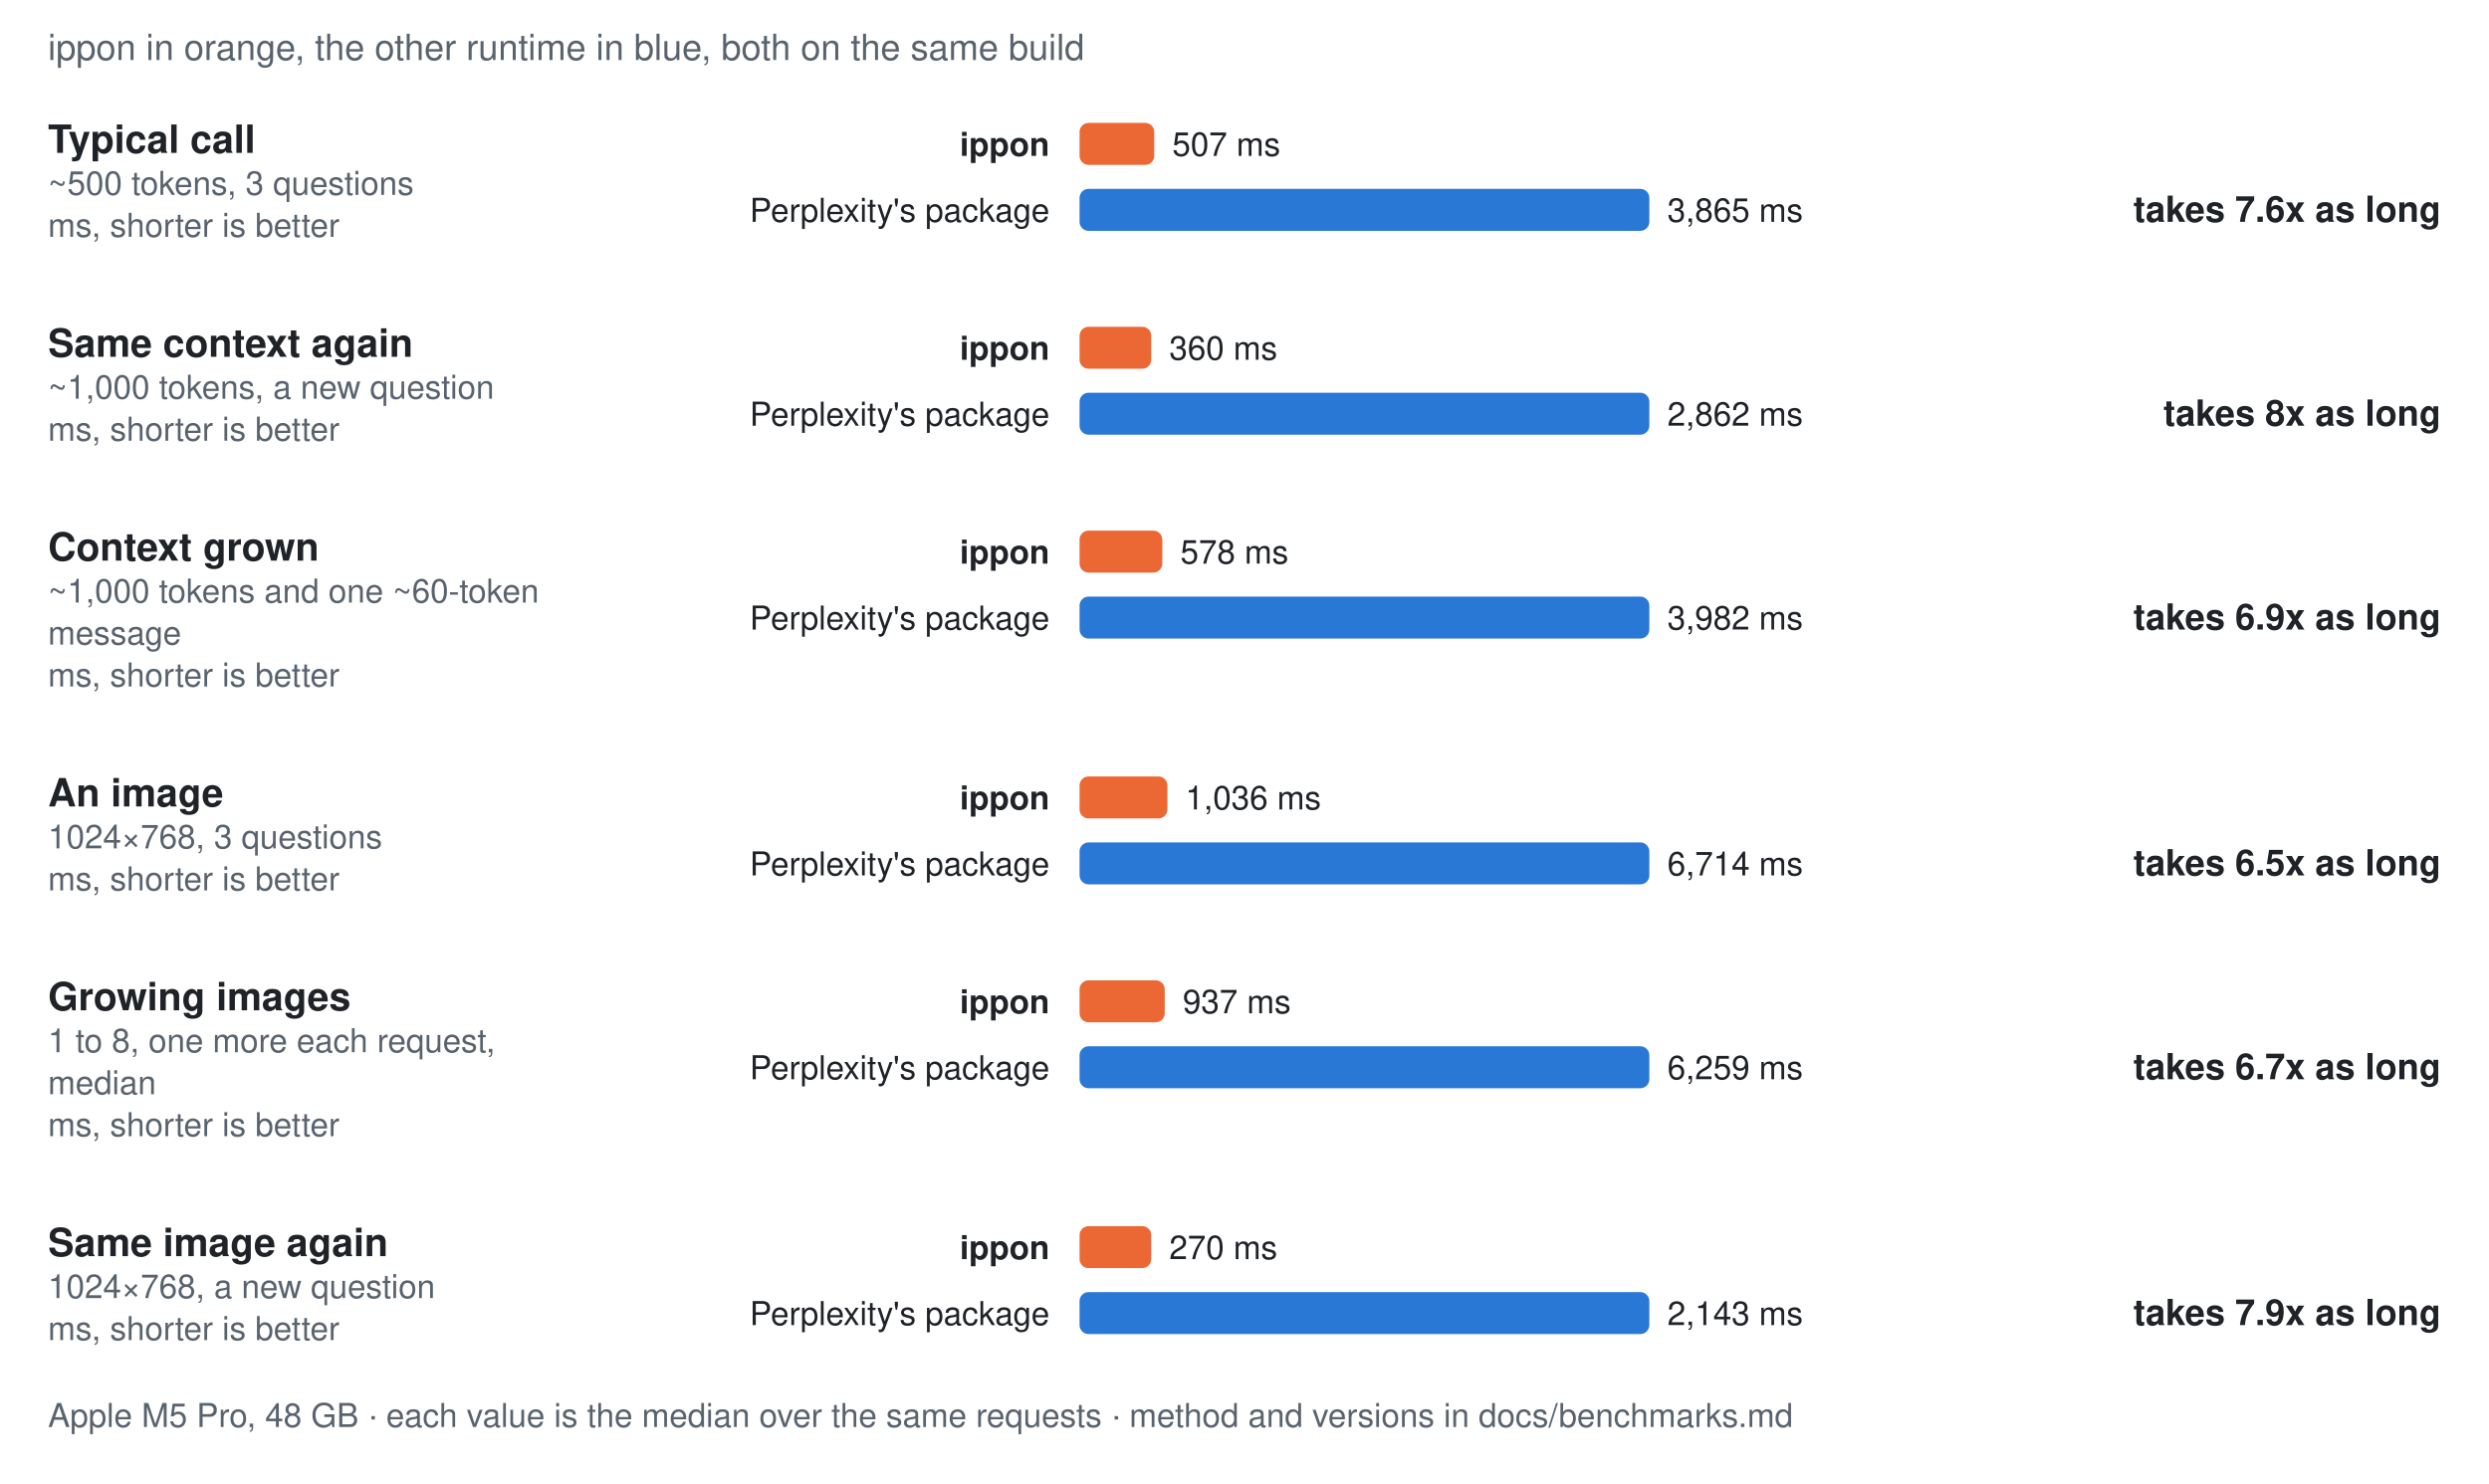
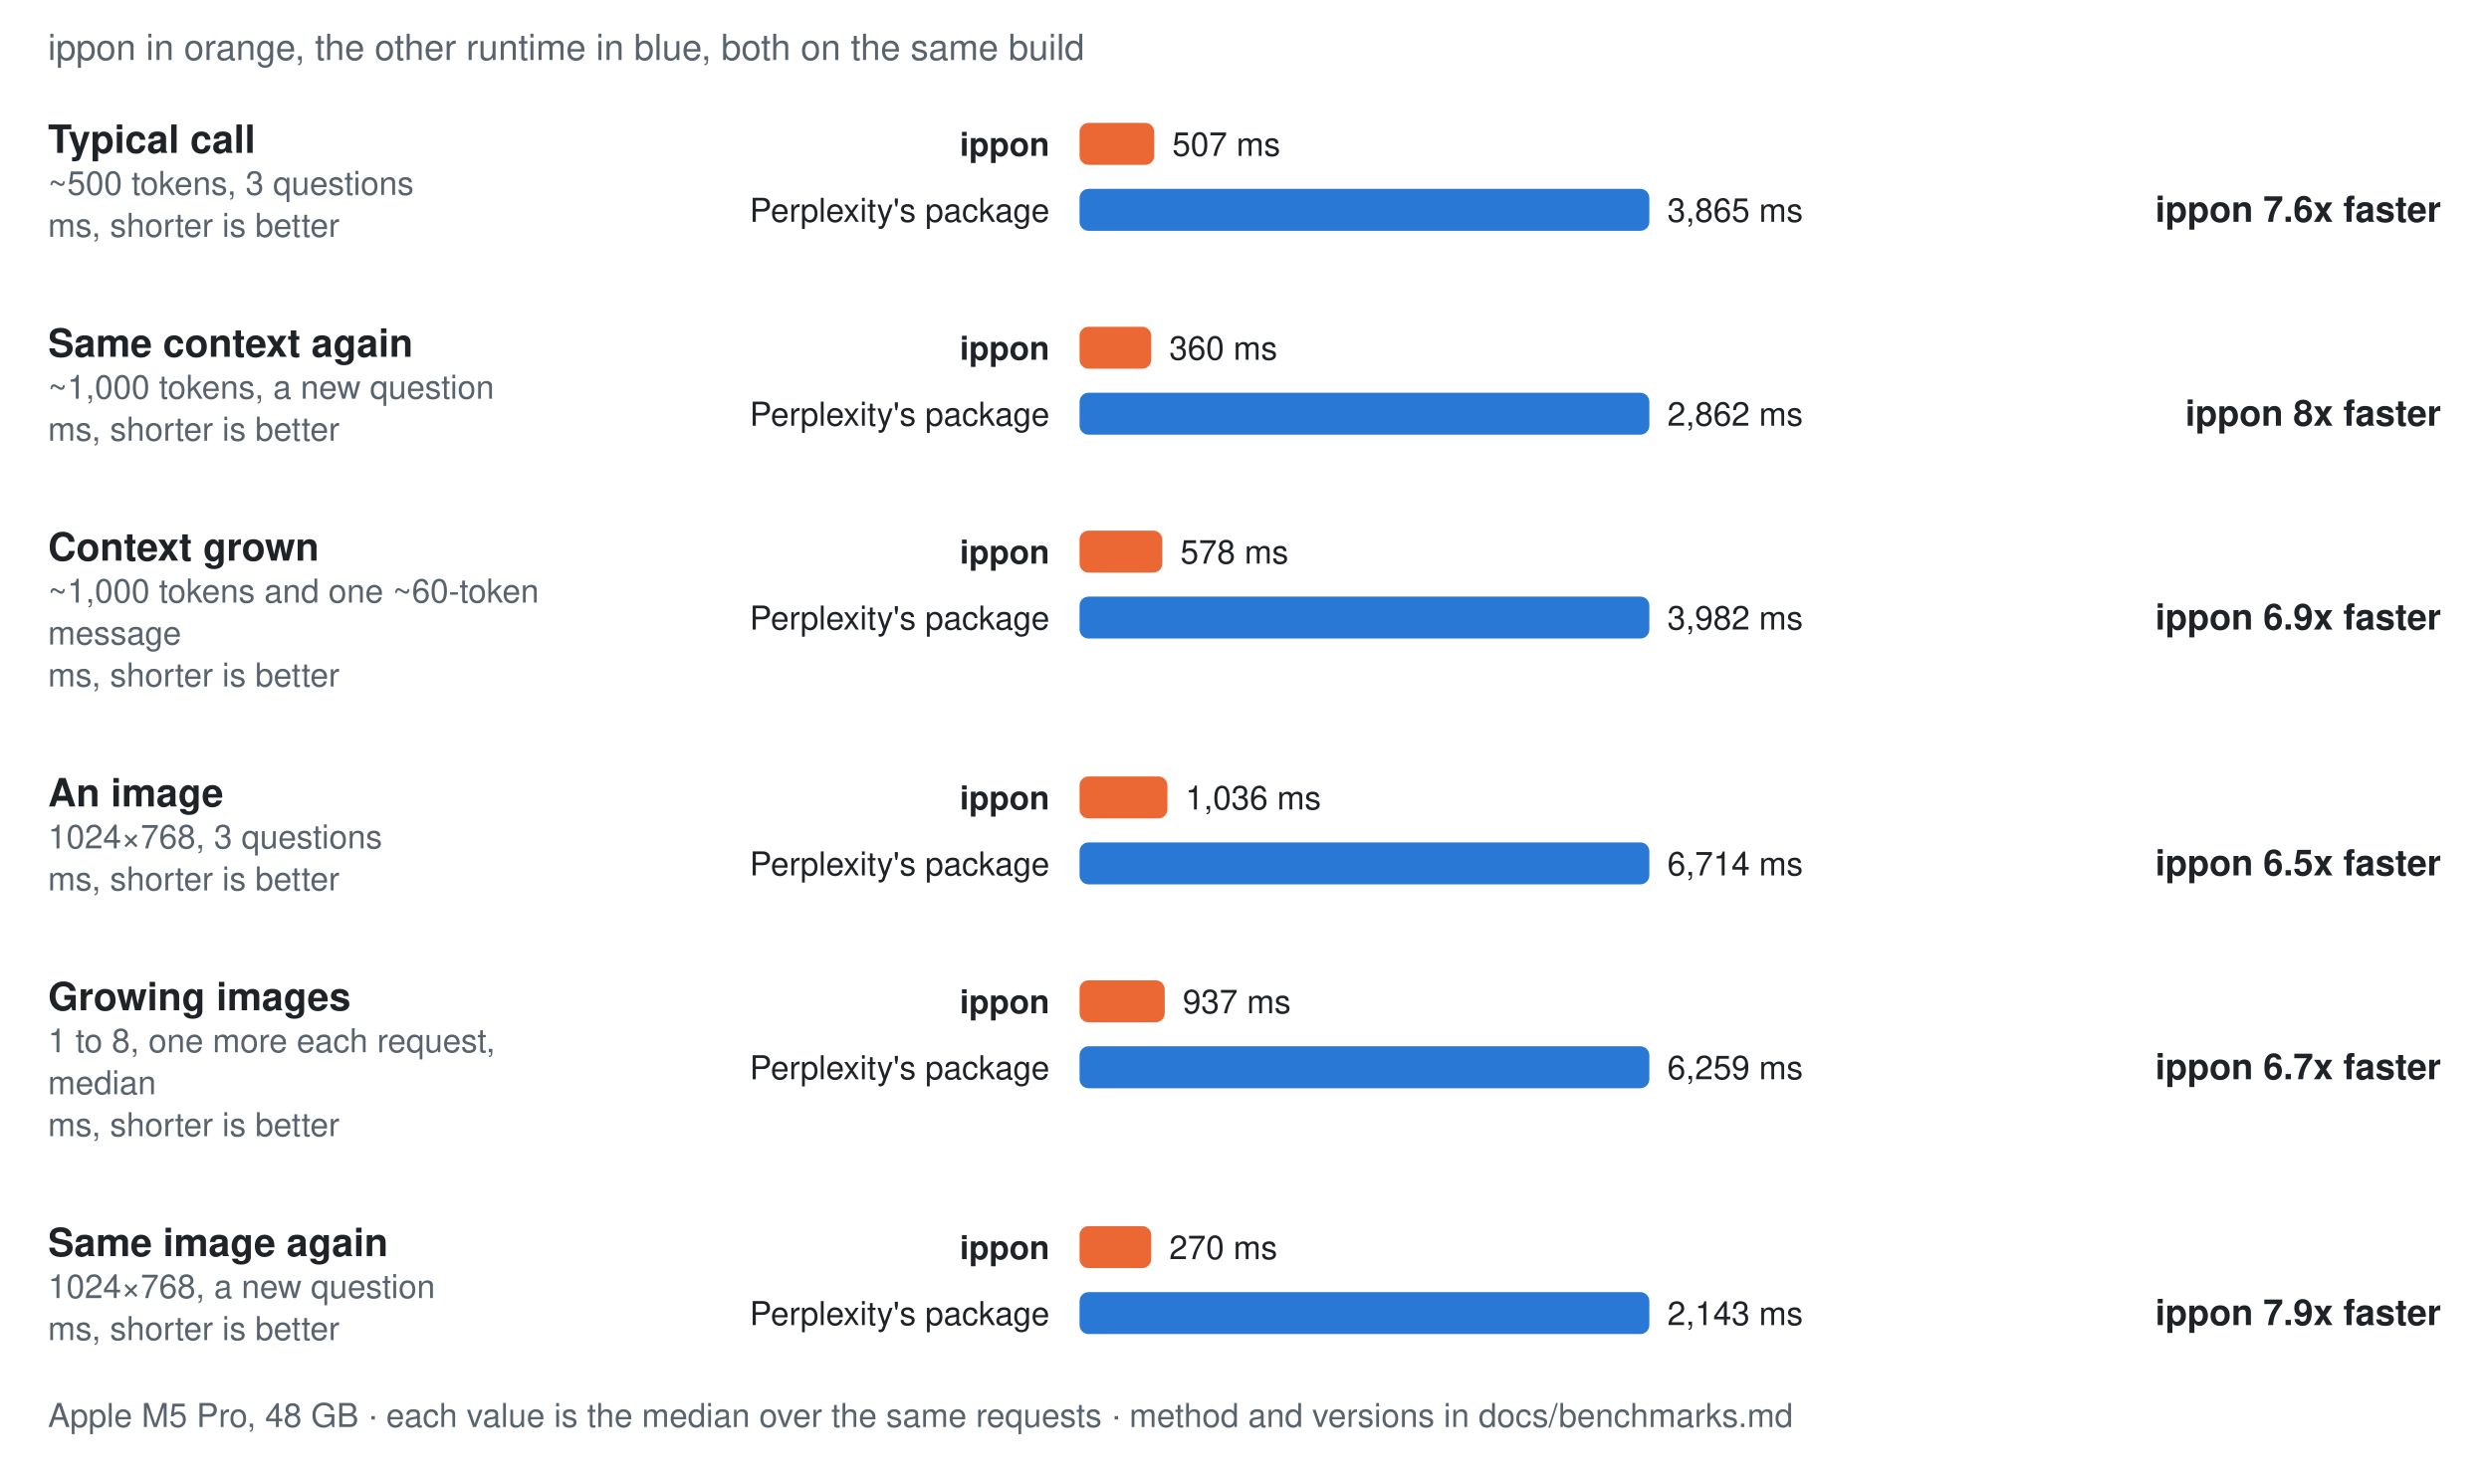
<svg xmlns="http://www.w3.org/2000/svg" width="830" height="495" viewBox="0 0 830 495" font-family="-apple-system, BlinkMacSystemFont, 'Segoe UI', Helvetica, Arial, sans-serif" role="img" aria-label="pplx-decider flash v1.3">
  <rect width="830" height="495" fill="#ffffff" />
  <text x="16.0" y="20.0" font-size="12" font-weight="400" text-anchor="start" fill="#59636e">ippon in orange, the other runtime in blue, both on the same build</text>
  <text x="16.0" y="51.0" font-size="13" font-weight="600" text-anchor="start" fill="#1f2328">Typical call</text>
  <text x="16.0" y="65.0" font-size="11" font-weight="400" text-anchor="start" fill="#59636e">~500 tokens, 3 questions</text>
  <text x="16.0" y="79.0" font-size="11" font-weight="400" text-anchor="start" fill="#59636e">ms, shorter is better</text>
  <text x="350.0" y="52.0" font-size="11" font-weight="600" text-anchor="end" fill="#1f2328">ippon</text>
  <rect x="360" y="41.0" width="24.9" height="14" rx="3" fill="#eb6834" />
  <text x="390.9" y="52.0" font-size="11" font-weight="400" text-anchor="start" fill="#1f2328">507 ms</text>
  <text x="350.0" y="74.0" font-size="11" font-weight="400" text-anchor="end" fill="#1f2328">Perplexity's package</text>
  <rect x="360" y="63.0" width="190.0" height="14" rx="3" fill="#2a78d6" />
  <text x="556.0" y="74.0" font-size="11" font-weight="400" text-anchor="start" fill="#1f2328">3,865 ms</text>
-   <text x="814.0" y="74.0" font-size="12" font-weight="600" text-anchor="end" fill="#1f2328">takes 7.6x as long</text>
+   <text x="814.0" y="74.0" font-size="12" font-weight="600" text-anchor="end" fill="#1f2328">ippon 7.6x faster</text>
  <text x="16.0" y="119.0" font-size="13" font-weight="600" text-anchor="start" fill="#1f2328">Same context again</text>
  <text x="16.0" y="133.0" font-size="11" font-weight="400" text-anchor="start" fill="#59636e">~1,000 tokens, a new question</text>
  <text x="16.0" y="147.0" font-size="11" font-weight="400" text-anchor="start" fill="#59636e">ms, shorter is better</text>
  <text x="350.0" y="120.0" font-size="11" font-weight="600" text-anchor="end" fill="#1f2328">ippon</text>
  <rect x="360" y="109.0" width="23.9" height="14" rx="3" fill="#eb6834" />
  <text x="389.9" y="120.0" font-size="11" font-weight="400" text-anchor="start" fill="#1f2328">360 ms</text>
  <text x="350.0" y="142.0" font-size="11" font-weight="400" text-anchor="end" fill="#1f2328">Perplexity's package</text>
  <rect x="360" y="131.0" width="190.0" height="14" rx="3" fill="#2a78d6" />
  <text x="556.0" y="142.0" font-size="11" font-weight="400" text-anchor="start" fill="#1f2328">2,862 ms</text>
-   <text x="814.0" y="142.0" font-size="12" font-weight="600" text-anchor="end" fill="#1f2328">takes 8x as long</text>
+   <text x="814.0" y="142.0" font-size="12" font-weight="600" text-anchor="end" fill="#1f2328">ippon 8x faster</text>
  <text x="16.0" y="187.0" font-size="13" font-weight="600" text-anchor="start" fill="#1f2328">Context grown</text>
  <text x="16.0" y="201.0" font-size="11" font-weight="400" text-anchor="start" fill="#59636e">~1,000 tokens and one ~60-token</text>
  <text x="16.0" y="215.0" font-size="11" font-weight="400" text-anchor="start" fill="#59636e">message</text>
  <text x="16.0" y="229.0" font-size="11" font-weight="400" text-anchor="start" fill="#59636e">ms, shorter is better</text>
  <text x="350.0" y="188.0" font-size="11" font-weight="600" text-anchor="end" fill="#1f2328">ippon</text>
  <rect x="360" y="177.0" width="27.6" height="14" rx="3" fill="#eb6834" />
  <text x="393.6" y="188.0" font-size="11" font-weight="400" text-anchor="start" fill="#1f2328">578 ms</text>
  <text x="350.0" y="210.0" font-size="11" font-weight="400" text-anchor="end" fill="#1f2328">Perplexity's package</text>
  <rect x="360" y="199.0" width="190.0" height="14" rx="3" fill="#2a78d6" />
  <text x="556.0" y="210.0" font-size="11" font-weight="400" text-anchor="start" fill="#1f2328">3,982 ms</text>
-   <text x="814.0" y="210.0" font-size="12" font-weight="600" text-anchor="end" fill="#1f2328">takes 6.9x as long</text>
+   <text x="814.0" y="210.0" font-size="12" font-weight="600" text-anchor="end" fill="#1f2328">ippon 6.9x faster</text>
  <text x="16.0" y="269.0" font-size="13" font-weight="600" text-anchor="start" fill="#1f2328">An image</text>
  <text x="16.0" y="283.0" font-size="11" font-weight="400" text-anchor="start" fill="#59636e">1024×768, 3 questions</text>
  <text x="16.0" y="297.0" font-size="11" font-weight="400" text-anchor="start" fill="#59636e">ms, shorter is better</text>
  <text x="350.0" y="270.0" font-size="11" font-weight="600" text-anchor="end" fill="#1f2328">ippon</text>
  <rect x="360" y="259.0" width="29.3" height="14" rx="3" fill="#eb6834" />
  <text x="395.3" y="270.0" font-size="11" font-weight="400" text-anchor="start" fill="#1f2328">1,036 ms</text>
  <text x="350.0" y="292.0" font-size="11" font-weight="400" text-anchor="end" fill="#1f2328">Perplexity's package</text>
  <rect x="360" y="281.0" width="190.0" height="14" rx="3" fill="#2a78d6" />
  <text x="556.0" y="292.0" font-size="11" font-weight="400" text-anchor="start" fill="#1f2328">6,714 ms</text>
-   <text x="814.0" y="292.0" font-size="12" font-weight="600" text-anchor="end" fill="#1f2328">takes 6.5x as long</text>
+   <text x="814.0" y="292.0" font-size="12" font-weight="600" text-anchor="end" fill="#1f2328">ippon 6.5x faster</text>
  <text x="16.0" y="337.0" font-size="13" font-weight="600" text-anchor="start" fill="#1f2328">Growing images</text>
  <text x="16.0" y="351.0" font-size="11" font-weight="400" text-anchor="start" fill="#59636e">1 to 8, one more each request,</text>
  <text x="16.0" y="365.0" font-size="11" font-weight="400" text-anchor="start" fill="#59636e">median</text>
  <text x="16.0" y="379.0" font-size="11" font-weight="400" text-anchor="start" fill="#59636e">ms, shorter is better</text>
  <text x="350.0" y="338.0" font-size="11" font-weight="600" text-anchor="end" fill="#1f2328">ippon</text>
  <rect x="360" y="327.0" width="28.4" height="14" rx="3" fill="#eb6834" />
  <text x="394.4" y="338.0" font-size="11" font-weight="400" text-anchor="start" fill="#1f2328">937 ms</text>
  <text x="350.0" y="360.0" font-size="11" font-weight="400" text-anchor="end" fill="#1f2328">Perplexity's package</text>
  <rect x="360" y="349.0" width="190.0" height="14" rx="3" fill="#2a78d6" />
  <text x="556.0" y="360.0" font-size="11" font-weight="400" text-anchor="start" fill="#1f2328">6,259 ms</text>
-   <text x="814.0" y="360.0" font-size="12" font-weight="600" text-anchor="end" fill="#1f2328">takes 6.7x as long</text>
+   <text x="814.0" y="360.0" font-size="12" font-weight="600" text-anchor="end" fill="#1f2328">ippon 6.7x faster</text>
  <text x="16.0" y="419.0" font-size="13" font-weight="600" text-anchor="start" fill="#1f2328">Same image again</text>
  <text x="16.0" y="433.0" font-size="11" font-weight="400" text-anchor="start" fill="#59636e">1024×768, a new question</text>
  <text x="16.0" y="447.0" font-size="11" font-weight="400" text-anchor="start" fill="#59636e">ms, shorter is better</text>
  <text x="350.0" y="420.0" font-size="11" font-weight="600" text-anchor="end" fill="#1f2328">ippon</text>
  <rect x="360" y="409.0" width="23.9" height="14" rx="3" fill="#eb6834" />
  <text x="389.9" y="420.0" font-size="11" font-weight="400" text-anchor="start" fill="#1f2328">270 ms</text>
  <text x="350.0" y="442.0" font-size="11" font-weight="400" text-anchor="end" fill="#1f2328">Perplexity's package</text>
  <rect x="360" y="431.0" width="190.0" height="14" rx="3" fill="#2a78d6" />
  <text x="556.0" y="442.0" font-size="11" font-weight="400" text-anchor="start" fill="#1f2328">2,143 ms</text>
-   <text x="814.0" y="442.0" font-size="12" font-weight="600" text-anchor="end" fill="#1f2328">takes 7.9x as long</text>
+   <text x="814.0" y="442.0" font-size="12" font-weight="600" text-anchor="end" fill="#1f2328">ippon 7.9x faster</text>
  <text x="16.0" y="476.0" font-size="11" font-weight="400" text-anchor="start" fill="#59636e">Apple M5 Pro, 48 GB · each value is the median over the same requests · method and versions in docs/benchmarks.md</text>
</svg>
